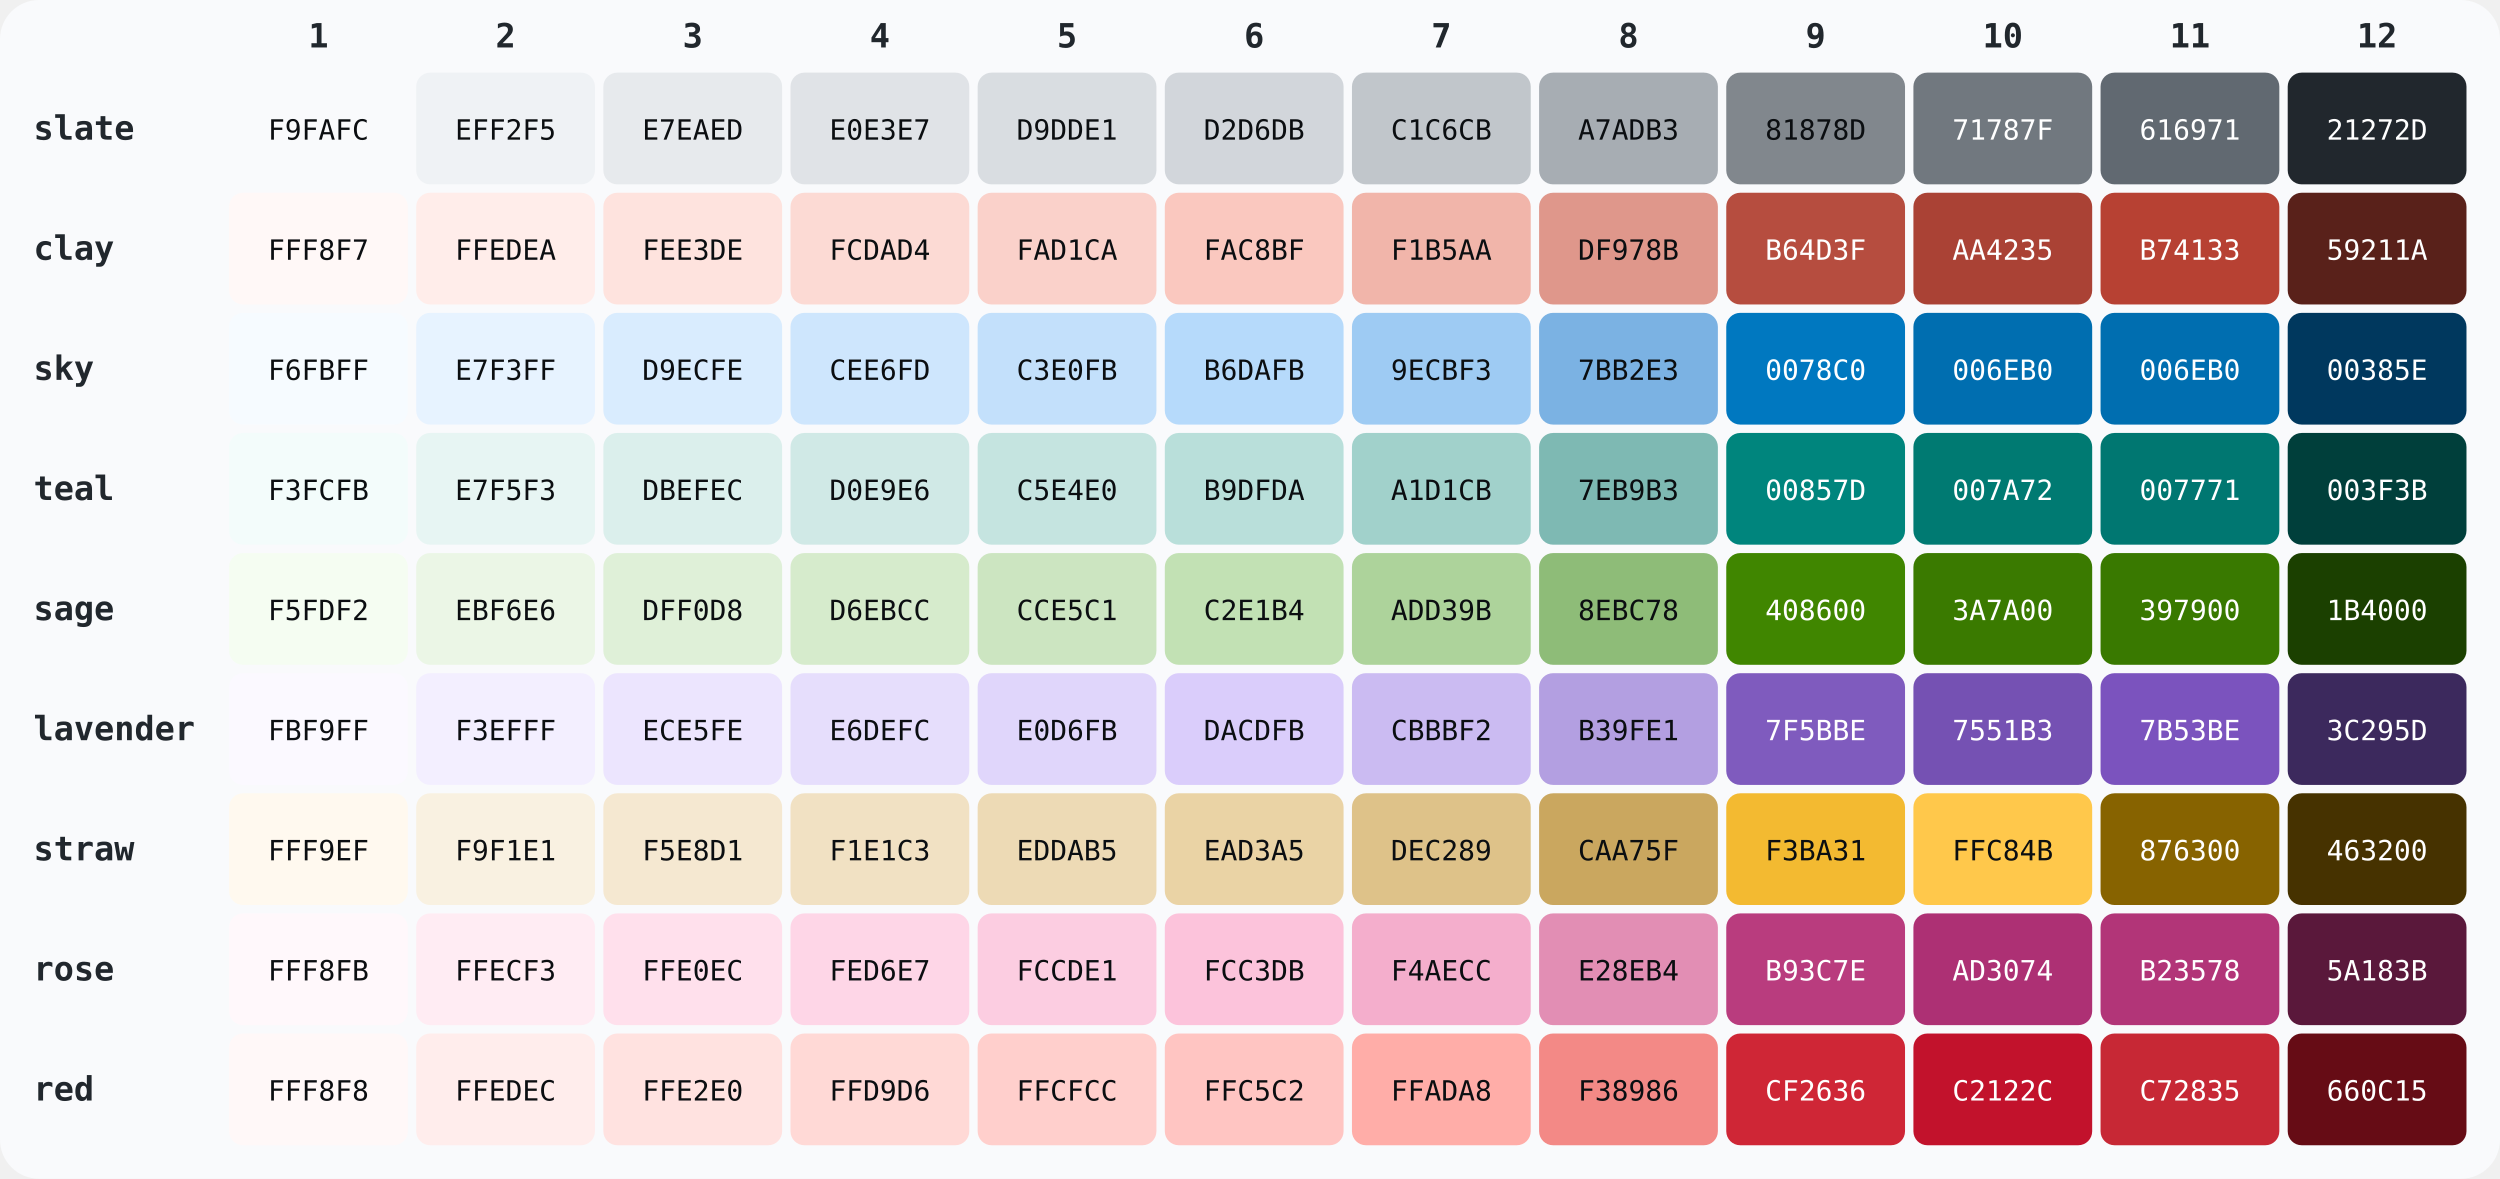
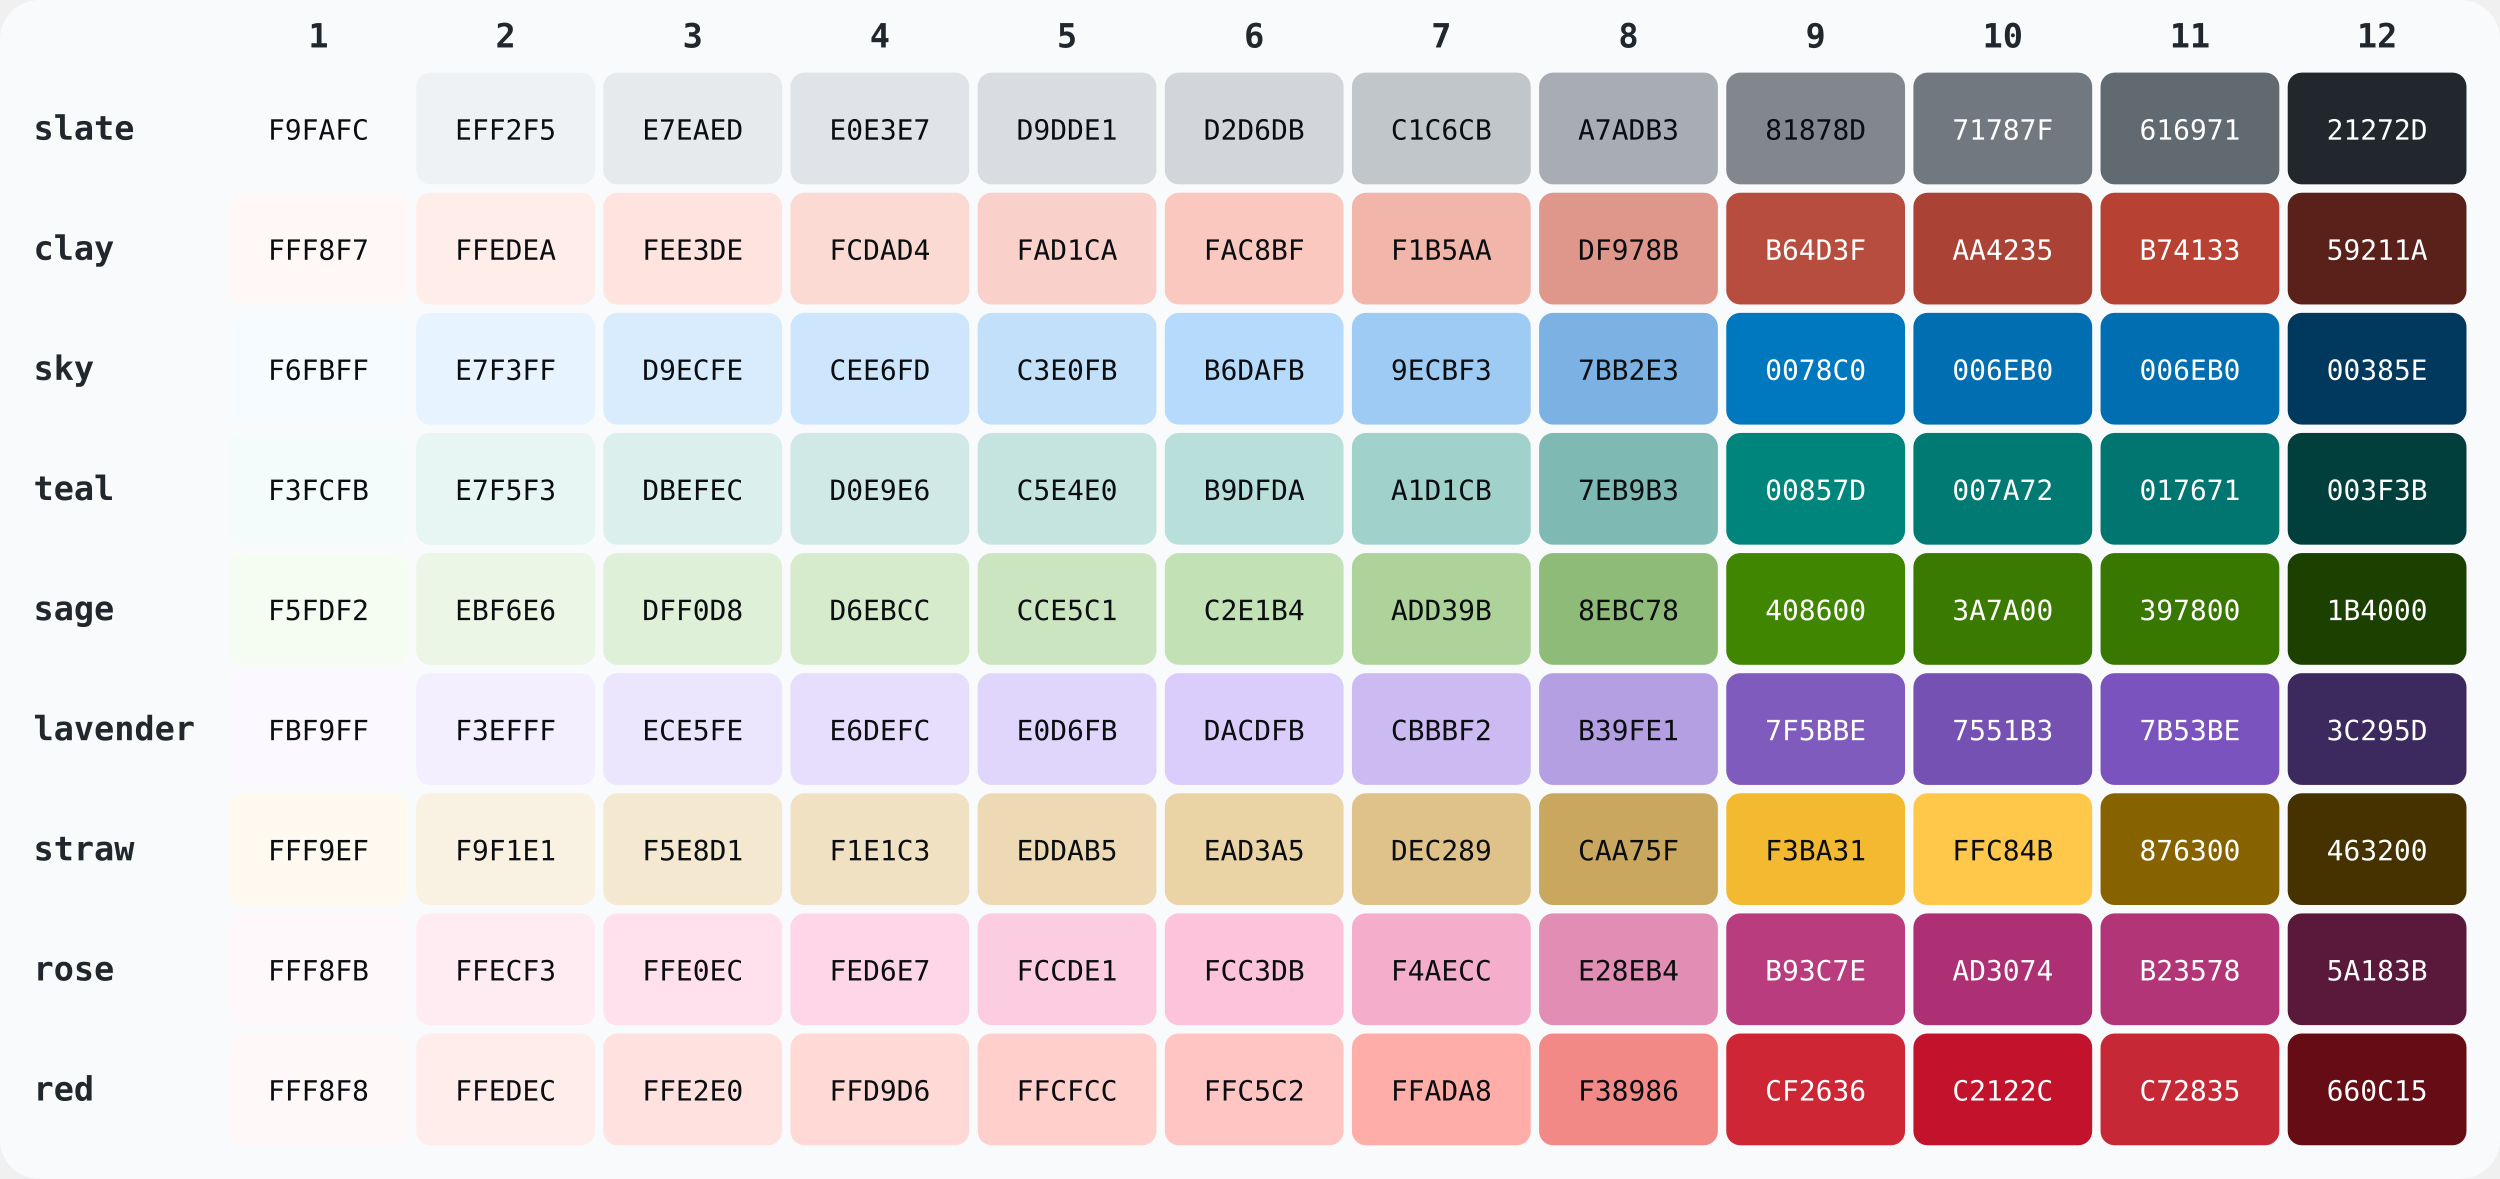
<svg xmlns="http://www.w3.org/2000/svg" viewBox="0 0 895 422" role="img" aria-label="Barro app palette, light">
  <rect width="895" height="422" rx="14" fill="#F9FAFC" />
  <g font-family="ui-monospace, SFMono-Regular, Menlo, monospace">
    <text x="114" y="17" text-anchor="middle" font-size="12" font-weight="600" fill="#21272D">1</text>
    <text x="181" y="17" text-anchor="middle" font-size="12" font-weight="600" fill="#21272D">2</text>
    <text x="248" y="17" text-anchor="middle" font-size="12" font-weight="600" fill="#21272D">3</text>
    <text x="315" y="17" text-anchor="middle" font-size="12" font-weight="600" fill="#21272D">4</text>
    <text x="382" y="17" text-anchor="middle" font-size="12" font-weight="600" fill="#21272D">5</text>
    <text x="449" y="17" text-anchor="middle" font-size="12" font-weight="600" fill="#21272D">6</text>
    <text x="516" y="17" text-anchor="middle" font-size="12" font-weight="600" fill="#21272D">7</text>
    <text x="583" y="17" text-anchor="middle" font-size="12" font-weight="600" fill="#21272D">8</text>
    <text x="650" y="17" text-anchor="middle" font-size="12" font-weight="600" fill="#21272D">9</text>
    <text x="717" y="17" text-anchor="middle" font-size="12" font-weight="600" fill="#21272D">10</text>
    <text x="784" y="17" text-anchor="middle" font-size="12" font-weight="600" fill="#21272D">11</text>
    <text x="851" y="17" text-anchor="middle" font-size="12" font-weight="600" fill="#21272D">12</text>
    <text x="12" y="50" font-size="12" font-weight="600" fill="#21272D">slate</text>
    <rect x="82" y="26" width="64" height="40" rx="5" fill="#F9FAFC" />
    <text x="114" y="50" text-anchor="middle" font-size="10" fill="#0B0E11">F9FAFC</text>
    <rect x="149" y="26" width="64" height="40" rx="5" fill="#EFF2F5" />
    <text x="181" y="50" text-anchor="middle" font-size="10" fill="#0B0E11">EFF2F5</text>
    <rect x="216" y="26" width="64" height="40" rx="5" fill="#E7EAED" />
    <text x="248" y="50" text-anchor="middle" font-size="10" fill="#0B0E11">E7EAED</text>
    <rect x="283" y="26" width="64" height="40" rx="5" fill="#E0E3E7" />
    <text x="315" y="50" text-anchor="middle" font-size="10" fill="#0B0E11">E0E3E7</text>
    <rect x="350" y="26" width="64" height="40" rx="5" fill="#D9DDE1" />
    <text x="382" y="50" text-anchor="middle" font-size="10" fill="#0B0E11">D9DDE1</text>
    <rect x="417" y="26" width="64" height="40" rx="5" fill="#D2D6DB" />
    <text x="449" y="50" text-anchor="middle" font-size="10" fill="#0B0E11">D2D6DB</text>
    <rect x="484" y="26" width="64" height="40" rx="5" fill="#C1C6CB" />
    <text x="516" y="50" text-anchor="middle" font-size="10" fill="#0B0E11">C1C6CB</text>
    <rect x="551" y="26" width="64" height="40" rx="5" fill="#A7ADB3" />
    <text x="583" y="50" text-anchor="middle" font-size="10" fill="#0B0E11">A7ADB3</text>
    <rect x="618" y="26" width="64" height="40" rx="5" fill="#81878D" />
    <text x="650" y="50" text-anchor="middle" font-size="10" fill="#0B0E11">81878D</text>
    <rect x="685" y="26" width="64" height="40" rx="5" fill="#71787F" />
    <text x="717" y="50" text-anchor="middle" font-size="10" fill="#FFFFFF">71787F</text>
    <rect x="752" y="26" width="64" height="40" rx="5" fill="#616971" />
    <text x="784" y="50" text-anchor="middle" font-size="10" fill="#FFFFFF">616971</text>
    <rect x="819" y="26" width="64" height="40" rx="5" fill="#21272D" />
    <text x="851" y="50" text-anchor="middle" font-size="10" fill="#FFFFFF">21272D</text>
    <text x="12" y="93" font-size="12" font-weight="600" fill="#21272D">clay</text>
    <rect x="82" y="69" width="64" height="40" rx="5" fill="#FFF8F7" />
    <text x="114" y="93" text-anchor="middle" font-size="10" fill="#0B0E11">FFF8F7</text>
    <rect x="149" y="69" width="64" height="40" rx="5" fill="#FFEDEA" />
    <text x="181" y="93" text-anchor="middle" font-size="10" fill="#0B0E11">FFEDEA</text>
    <rect x="216" y="69" width="64" height="40" rx="5" fill="#FEE3DE" />
    <text x="248" y="93" text-anchor="middle" font-size="10" fill="#0B0E11">FEE3DE</text>
    <rect x="283" y="69" width="64" height="40" rx="5" fill="#FCDAD4" />
    <text x="315" y="93" text-anchor="middle" font-size="10" fill="#0B0E11">FCDAD4</text>
    <rect x="350" y="69" width="64" height="40" rx="5" fill="#FAD1CA" />
    <text x="382" y="93" text-anchor="middle" font-size="10" fill="#0B0E11">FAD1CA</text>
    <rect x="417" y="69" width="64" height="40" rx="5" fill="#FAC8BF" />
    <text x="449" y="93" text-anchor="middle" font-size="10" fill="#0B0E11">FAC8BF</text>
    <rect x="484" y="69" width="64" height="40" rx="5" fill="#F1B5AA" />
    <text x="516" y="93" text-anchor="middle" font-size="10" fill="#0B0E11">F1B5AA</text>
    <rect x="551" y="69" width="64" height="40" rx="5" fill="#DF978B" />
    <text x="583" y="93" text-anchor="middle" font-size="10" fill="#0B0E11">DF978B</text>
    <rect x="618" y="69" width="64" height="40" rx="5" fill="#B64D3F" />
    <text x="650" y="93" text-anchor="middle" font-size="10" fill="#FFFFFF">B64D3F</text>
    <rect x="685" y="69" width="64" height="40" rx="5" fill="#AA4235" />
    <text x="717" y="93" text-anchor="middle" font-size="10" fill="#FFFFFF">AA4235</text>
    <rect x="752" y="69" width="64" height="40" rx="5" fill="#B74133" />
    <text x="784" y="93" text-anchor="middle" font-size="10" fill="#FFFFFF">B74133</text>
    <rect x="819" y="69" width="64" height="40" rx="5" fill="#59211A" />
    <text x="851" y="93" text-anchor="middle" font-size="10" fill="#FFFFFF">59211A</text>
    <text x="12" y="136" font-size="12" font-weight="600" fill="#21272D">sky</text>
    <rect x="82" y="112" width="64" height="40" rx="5" fill="#F6FBFF" />
    <text x="114" y="136" text-anchor="middle" font-size="10" fill="#0B0E11">F6FBFF</text>
    <rect x="149" y="112" width="64" height="40" rx="5" fill="#E7F3FF" />
    <text x="181" y="136" text-anchor="middle" font-size="10" fill="#0B0E11">E7F3FF</text>
    <rect x="216" y="112" width="64" height="40" rx="5" fill="#D9ECFE" />
    <text x="248" y="136" text-anchor="middle" font-size="10" fill="#0B0E11">D9ECFE</text>
    <rect x="283" y="112" width="64" height="40" rx="5" fill="#CEE6FD" />
    <text x="315" y="136" text-anchor="middle" font-size="10" fill="#0B0E11">CEE6FD</text>
    <rect x="350" y="112" width="64" height="40" rx="5" fill="#C3E0FB" />
    <text x="382" y="136" text-anchor="middle" font-size="10" fill="#0B0E11">C3E0FB</text>
    <rect x="417" y="112" width="64" height="40" rx="5" fill="#B6DAFB" />
    <text x="449" y="136" text-anchor="middle" font-size="10" fill="#0B0E11">B6DAFB</text>
    <rect x="484" y="112" width="64" height="40" rx="5" fill="#9ECBF3" />
    <text x="516" y="136" text-anchor="middle" font-size="10" fill="#0B0E11">9ECBF3</text>
    <rect x="551" y="112" width="64" height="40" rx="5" fill="#7BB2E3" />
    <text x="583" y="136" text-anchor="middle" font-size="10" fill="#0B0E11">7BB2E3</text>
    <rect x="618" y="112" width="64" height="40" rx="5" fill="#0078C0" />
    <text x="650" y="136" text-anchor="middle" font-size="10" fill="#FFFFFF">0078C0</text>
    <rect x="685" y="112" width="64" height="40" rx="5" fill="#006EB0" />
    <text x="717" y="136" text-anchor="middle" font-size="10" fill="#FFFFFF">006EB0</text>
    <rect x="752" y="112" width="64" height="40" rx="5" fill="#006EB0" />
    <text x="784" y="136" text-anchor="middle" font-size="10" fill="#FFFFFF">006EB0</text>
    <rect x="819" y="112" width="64" height="40" rx="5" fill="#00385E" />
    <text x="851" y="136" text-anchor="middle" font-size="10" fill="#FFFFFF">00385E</text>
    <text x="12" y="179" font-size="12" font-weight="600" fill="#21272D">teal</text>
    <rect x="82" y="155" width="64" height="40" rx="5" fill="#F3FCFB" />
    <text x="114" y="179" text-anchor="middle" font-size="10" fill="#0B0E11">F3FCFB</text>
    <rect x="149" y="155" width="64" height="40" rx="5" fill="#E7F5F3" />
    <text x="181" y="179" text-anchor="middle" font-size="10" fill="#0B0E11">E7F5F3</text>
    <rect x="216" y="155" width="64" height="40" rx="5" fill="#DBEFEC" />
    <text x="248" y="179" text-anchor="middle" font-size="10" fill="#0B0E11">DBEFEC</text>
    <rect x="283" y="155" width="64" height="40" rx="5" fill="#D0E9E6" />
    <text x="315" y="179" text-anchor="middle" font-size="10" fill="#0B0E11">D0E9E6</text>
    <rect x="350" y="155" width="64" height="40" rx="5" fill="#C5E4E0" />
    <text x="382" y="179" text-anchor="middle" font-size="10" fill="#0B0E11">C5E4E0</text>
    <rect x="417" y="155" width="64" height="40" rx="5" fill="#B9DFDA" />
    <text x="449" y="179" text-anchor="middle" font-size="10" fill="#0B0E11">B9DFDA</text>
    <rect x="484" y="155" width="64" height="40" rx="5" fill="#A1D1CB" />
    <text x="516" y="179" text-anchor="middle" font-size="10" fill="#0B0E11">A1D1CB</text>
    <rect x="551" y="155" width="64" height="40" rx="5" fill="#7EB9B3" />
    <text x="583" y="179" text-anchor="middle" font-size="10" fill="#0B0E11">7EB9B3</text>
    <rect x="618" y="155" width="64" height="40" rx="5" fill="#00857D" />
    <text x="650" y="179" text-anchor="middle" font-size="10" fill="#FFFFFF">00857D</text>
    <rect x="685" y="155" width="64" height="40" rx="5" fill="#007A72" />
    <text x="717" y="179" text-anchor="middle" font-size="10" fill="#FFFFFF">007A72</text>
-     <rect x="752" y="155" width="64" height="40" rx="5" fill="#007771" />
-     <text x="784" y="179" text-anchor="middle" font-size="10" fill="#FFFFFF">007771</text>
+     <rect x="752" y="155" width="64" height="40" rx="5" fill="#017671" />
+     <text x="784" y="179" text-anchor="middle" font-size="10" fill="#FFFFFF">017671</text>
    <rect x="819" y="155" width="64" height="40" rx="5" fill="#003F3B" />
    <text x="851" y="179" text-anchor="middle" font-size="10" fill="#FFFFFF">003F3B</text>
    <text x="12" y="222" font-size="12" font-weight="600" fill="#21272D">sage</text>
    <rect x="82" y="198" width="64" height="40" rx="5" fill="#F5FDF2" />
    <text x="114" y="222" text-anchor="middle" font-size="10" fill="#0B0E11">F5FDF2</text>
    <rect x="149" y="198" width="64" height="40" rx="5" fill="#EBF6E6" />
    <text x="181" y="222" text-anchor="middle" font-size="10" fill="#0B0E11">EBF6E6</text>
    <rect x="216" y="198" width="64" height="40" rx="5" fill="#DFF0D8" />
    <text x="248" y="222" text-anchor="middle" font-size="10" fill="#0B0E11">DFF0D8</text>
    <rect x="283" y="198" width="64" height="40" rx="5" fill="#D6EBCC" />
    <text x="315" y="222" text-anchor="middle" font-size="10" fill="#0B0E11">D6EBCC</text>
    <rect x="350" y="198" width="64" height="40" rx="5" fill="#CCE5C1" />
    <text x="382" y="222" text-anchor="middle" font-size="10" fill="#0B0E11">CCE5C1</text>
    <rect x="417" y="198" width="64" height="40" rx="5" fill="#C2E1B4" />
    <text x="449" y="222" text-anchor="middle" font-size="10" fill="#0B0E11">C2E1B4</text>
    <rect x="484" y="198" width="64" height="40" rx="5" fill="#ADD39B" />
    <text x="516" y="222" text-anchor="middle" font-size="10" fill="#0B0E11">ADD39B</text>
    <rect x="551" y="198" width="64" height="40" rx="5" fill="#8EBC78" />
    <text x="583" y="222" text-anchor="middle" font-size="10" fill="#0B0E11">8EBC78</text>
    <rect x="618" y="198" width="64" height="40" rx="5" fill="#408600" />
    <text x="650" y="222" text-anchor="middle" font-size="10" fill="#FFFFFF">408600</text>
    <rect x="685" y="198" width="64" height="40" rx="5" fill="#3A7A00" />
    <text x="717" y="222" text-anchor="middle" font-size="10" fill="#FFFFFF">3A7A00</text>
-     <rect x="752" y="198" width="64" height="40" rx="5" fill="#397900" />
-     <text x="784" y="222" text-anchor="middle" font-size="10" fill="#FFFFFF">397900</text>
+     <rect x="752" y="198" width="64" height="40" rx="5" fill="#397800" />
+     <text x="784" y="222" text-anchor="middle" font-size="10" fill="#FFFFFF">397800</text>
    <rect x="819" y="198" width="64" height="40" rx="5" fill="#1B4000" />
    <text x="851" y="222" text-anchor="middle" font-size="10" fill="#FFFFFF">1B4000</text>
    <text x="12" y="265" font-size="12" font-weight="600" fill="#21272D">lavender</text>
    <rect x="82" y="241" width="64" height="40" rx="5" fill="#FBF9FF" />
    <text x="114" y="265" text-anchor="middle" font-size="10" fill="#0B0E11">FBF9FF</text>
    <rect x="149" y="241" width="64" height="40" rx="5" fill="#F3EFFF" />
    <text x="181" y="265" text-anchor="middle" font-size="10" fill="#0B0E11">F3EFFF</text>
    <rect x="216" y="241" width="64" height="40" rx="5" fill="#ECE5FE" />
    <text x="248" y="265" text-anchor="middle" font-size="10" fill="#0B0E11">ECE5FE</text>
    <rect x="283" y="241" width="64" height="40" rx="5" fill="#E6DEFC" />
    <text x="315" y="265" text-anchor="middle" font-size="10" fill="#0B0E11">E6DEFC</text>
    <rect x="350" y="241" width="64" height="40" rx="5" fill="#E0D6FB" />
    <text x="382" y="265" text-anchor="middle" font-size="10" fill="#0B0E11">E0D6FB</text>
    <rect x="417" y="241" width="64" height="40" rx="5" fill="#DACDFB" />
    <text x="449" y="265" text-anchor="middle" font-size="10" fill="#0B0E11">DACDFB</text>
    <rect x="484" y="241" width="64" height="40" rx="5" fill="#CBBBF2" />
    <text x="516" y="265" text-anchor="middle" font-size="10" fill="#0B0E11">CBBBF2</text>
    <rect x="551" y="241" width="64" height="40" rx="5" fill="#B39FE1" />
    <text x="583" y="265" text-anchor="middle" font-size="10" fill="#0B0E11">B39FE1</text>
    <rect x="618" y="241" width="64" height="40" rx="5" fill="#7F5BBE" />
    <text x="650" y="265" text-anchor="middle" font-size="10" fill="#FFFFFF">7F5BBE</text>
    <rect x="685" y="241" width="64" height="40" rx="5" fill="#7551B3" />
    <text x="717" y="265" text-anchor="middle" font-size="10" fill="#FFFFFF">7551B3</text>
    <rect x="752" y="241" width="64" height="40" rx="5" fill="#7B53BE" />
    <text x="784" y="265" text-anchor="middle" font-size="10" fill="#FFFFFF">7B53BE</text>
    <rect x="819" y="241" width="64" height="40" rx="5" fill="#3C295D" />
    <text x="851" y="265" text-anchor="middle" font-size="10" fill="#FFFFFF">3C295D</text>
    <text x="12" y="308" font-size="12" font-weight="600" fill="#21272D">straw</text>
    <rect x="82" y="284" width="64" height="40" rx="5" fill="#FFF9EF" />
    <text x="114" y="308" text-anchor="middle" font-size="10" fill="#0B0E11">FFF9EF</text>
    <rect x="149" y="284" width="64" height="40" rx="5" fill="#F9F1E1" />
    <text x="181" y="308" text-anchor="middle" font-size="10" fill="#0B0E11">F9F1E1</text>
    <rect x="216" y="284" width="64" height="40" rx="5" fill="#F5E8D1" />
    <text x="248" y="308" text-anchor="middle" font-size="10" fill="#0B0E11">F5E8D1</text>
    <rect x="283" y="284" width="64" height="40" rx="5" fill="#F1E1C3" />
    <text x="315" y="308" text-anchor="middle" font-size="10" fill="#0B0E11">F1E1C3</text>
    <rect x="350" y="284" width="64" height="40" rx="5" fill="#EDDAB5" />
    <text x="382" y="308" text-anchor="middle" font-size="10" fill="#0B0E11">EDDAB5</text>
    <rect x="417" y="284" width="64" height="40" rx="5" fill="#EAD3A5" />
    <text x="449" y="308" text-anchor="middle" font-size="10" fill="#0B0E11">EAD3A5</text>
    <rect x="484" y="284" width="64" height="40" rx="5" fill="#DEC289" />
    <text x="516" y="308" text-anchor="middle" font-size="10" fill="#0B0E11">DEC289</text>
    <rect x="551" y="284" width="64" height="40" rx="5" fill="#CAA75F" />
    <text x="583" y="308" text-anchor="middle" font-size="10" fill="#0B0E11">CAA75F</text>
    <rect x="618" y="284" width="64" height="40" rx="5" fill="#F3BA31" />
    <text x="650" y="308" text-anchor="middle" font-size="10" fill="#0B0E11">F3BA31</text>
    <rect x="685" y="284" width="64" height="40" rx="5" fill="#FFC84B" />
    <text x="717" y="308" text-anchor="middle" font-size="10" fill="#0B0E11">FFC84B</text>
    <rect x="752" y="284" width="64" height="40" rx="5" fill="#876300" />
    <text x="784" y="308" text-anchor="middle" font-size="10" fill="#FFFFFF">876300</text>
    <rect x="819" y="284" width="64" height="40" rx="5" fill="#463200" />
    <text x="851" y="308" text-anchor="middle" font-size="10" fill="#FFFFFF">463200</text>
    <text x="12" y="351" font-size="12" font-weight="600" fill="#21272D">rose</text>
    <rect x="82" y="327" width="64" height="40" rx="5" fill="#FFF8FB" />
    <text x="114" y="351" text-anchor="middle" font-size="10" fill="#0B0E11">FFF8FB</text>
    <rect x="149" y="327" width="64" height="40" rx="5" fill="#FFECF3" />
    <text x="181" y="351" text-anchor="middle" font-size="10" fill="#0B0E11">FFECF3</text>
    <rect x="216" y="327" width="64" height="40" rx="5" fill="#FFE0EC" />
    <text x="248" y="351" text-anchor="middle" font-size="10" fill="#0B0E11">FFE0EC</text>
    <rect x="283" y="327" width="64" height="40" rx="5" fill="#FED6E7" />
    <text x="315" y="351" text-anchor="middle" font-size="10" fill="#0B0E11">FED6E7</text>
    <rect x="350" y="327" width="64" height="40" rx="5" fill="#FCCDE1" />
    <text x="382" y="351" text-anchor="middle" font-size="10" fill="#0B0E11">FCCDE1</text>
    <rect x="417" y="327" width="64" height="40" rx="5" fill="#FCC3DB" />
    <text x="449" y="351" text-anchor="middle" font-size="10" fill="#0B0E11">FCC3DB</text>
    <rect x="484" y="327" width="64" height="40" rx="5" fill="#F4AECC" />
    <text x="516" y="351" text-anchor="middle" font-size="10" fill="#0B0E11">F4AECC</text>
    <rect x="551" y="327" width="64" height="40" rx="5" fill="#E28EB4" />
    <text x="583" y="351" text-anchor="middle" font-size="10" fill="#0B0E11">E28EB4</text>
    <rect x="618" y="327" width="64" height="40" rx="5" fill="#B93C7E" />
    <text x="650" y="351" text-anchor="middle" font-size="10" fill="#FFFFFF">B93C7E</text>
    <rect x="685" y="327" width="64" height="40" rx="5" fill="#AD3074" />
    <text x="717" y="351" text-anchor="middle" font-size="10" fill="#FFFFFF">AD3074</text>
    <rect x="752" y="327" width="64" height="40" rx="5" fill="#B23578" />
    <text x="784" y="351" text-anchor="middle" font-size="10" fill="#FFFFFF">B23578</text>
    <rect x="819" y="327" width="64" height="40" rx="5" fill="#5A183B" />
    <text x="851" y="351" text-anchor="middle" font-size="10" fill="#FFFFFF">5A183B</text>
    <text x="12" y="394" font-size="12" font-weight="600" fill="#21272D">red</text>
    <rect x="82" y="370" width="64" height="40" rx="5" fill="#FFF8F8" />
    <text x="114" y="394" text-anchor="middle" font-size="10" fill="#0B0E11">FFF8F8</text>
    <rect x="149" y="370" width="64" height="40" rx="5" fill="#FFEDEC" />
    <text x="181" y="394" text-anchor="middle" font-size="10" fill="#0B0E11">FFEDEC</text>
    <rect x="216" y="370" width="64" height="40" rx="5" fill="#FFE2E0" />
    <text x="248" y="394" text-anchor="middle" font-size="10" fill="#0B0E11">FFE2E0</text>
    <rect x="283" y="370" width="64" height="40" rx="5" fill="#FFD9D6" />
    <text x="315" y="394" text-anchor="middle" font-size="10" fill="#0B0E11">FFD9D6</text>
    <rect x="350" y="370" width="64" height="40" rx="5" fill="#FFCFCC" />
    <text x="382" y="394" text-anchor="middle" font-size="10" fill="#0B0E11">FFCFCC</text>
    <rect x="417" y="370" width="64" height="40" rx="5" fill="#FFC5C2" />
    <text x="449" y="394" text-anchor="middle" font-size="10" fill="#0B0E11">FFC5C2</text>
    <rect x="484" y="370" width="64" height="40" rx="5" fill="#FFADA8" />
    <text x="516" y="394" text-anchor="middle" font-size="10" fill="#0B0E11">FFADA8</text>
    <rect x="551" y="370" width="64" height="40" rx="5" fill="#F38986" />
    <text x="583" y="394" text-anchor="middle" font-size="10" fill="#0B0E11">F38986</text>
    <rect x="618" y="370" width="64" height="40" rx="5" fill="#CF2636" />
    <text x="650" y="394" text-anchor="middle" font-size="10" fill="#FFFFFF">CF2636</text>
    <rect x="685" y="370" width="64" height="40" rx="5" fill="#C2122C" />
    <text x="717" y="394" text-anchor="middle" font-size="10" fill="#FFFFFF">C2122C</text>
    <rect x="752" y="370" width="64" height="40" rx="5" fill="#C72835" />
    <text x="784" y="394" text-anchor="middle" font-size="10" fill="#FFFFFF">C72835</text>
    <rect x="819" y="370" width="64" height="40" rx="5" fill="#660C15" />
    <text x="851" y="394" text-anchor="middle" font-size="10" fill="#FFFFFF">660C15</text>
  </g>
</svg>
